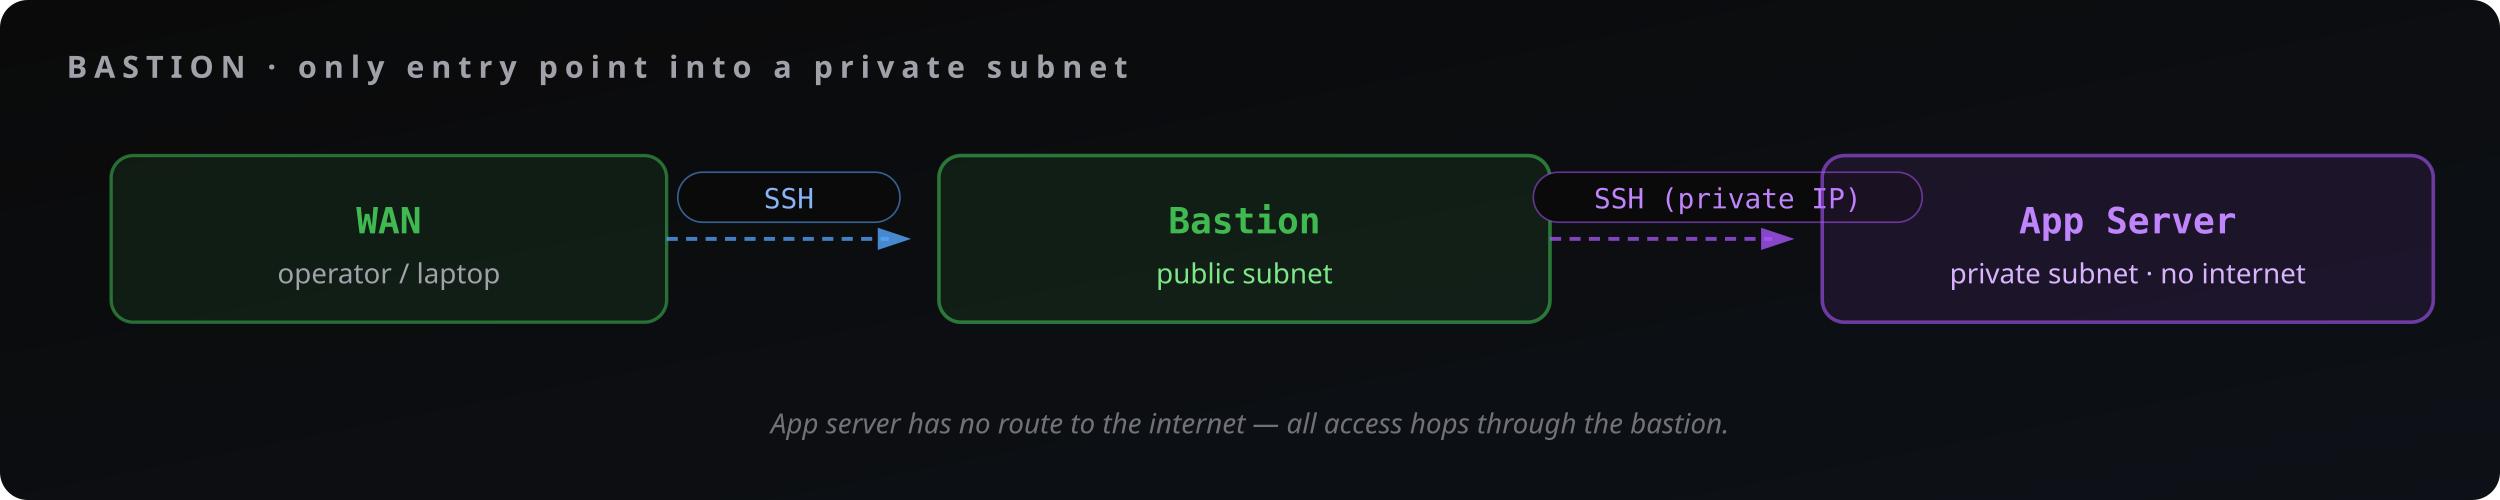
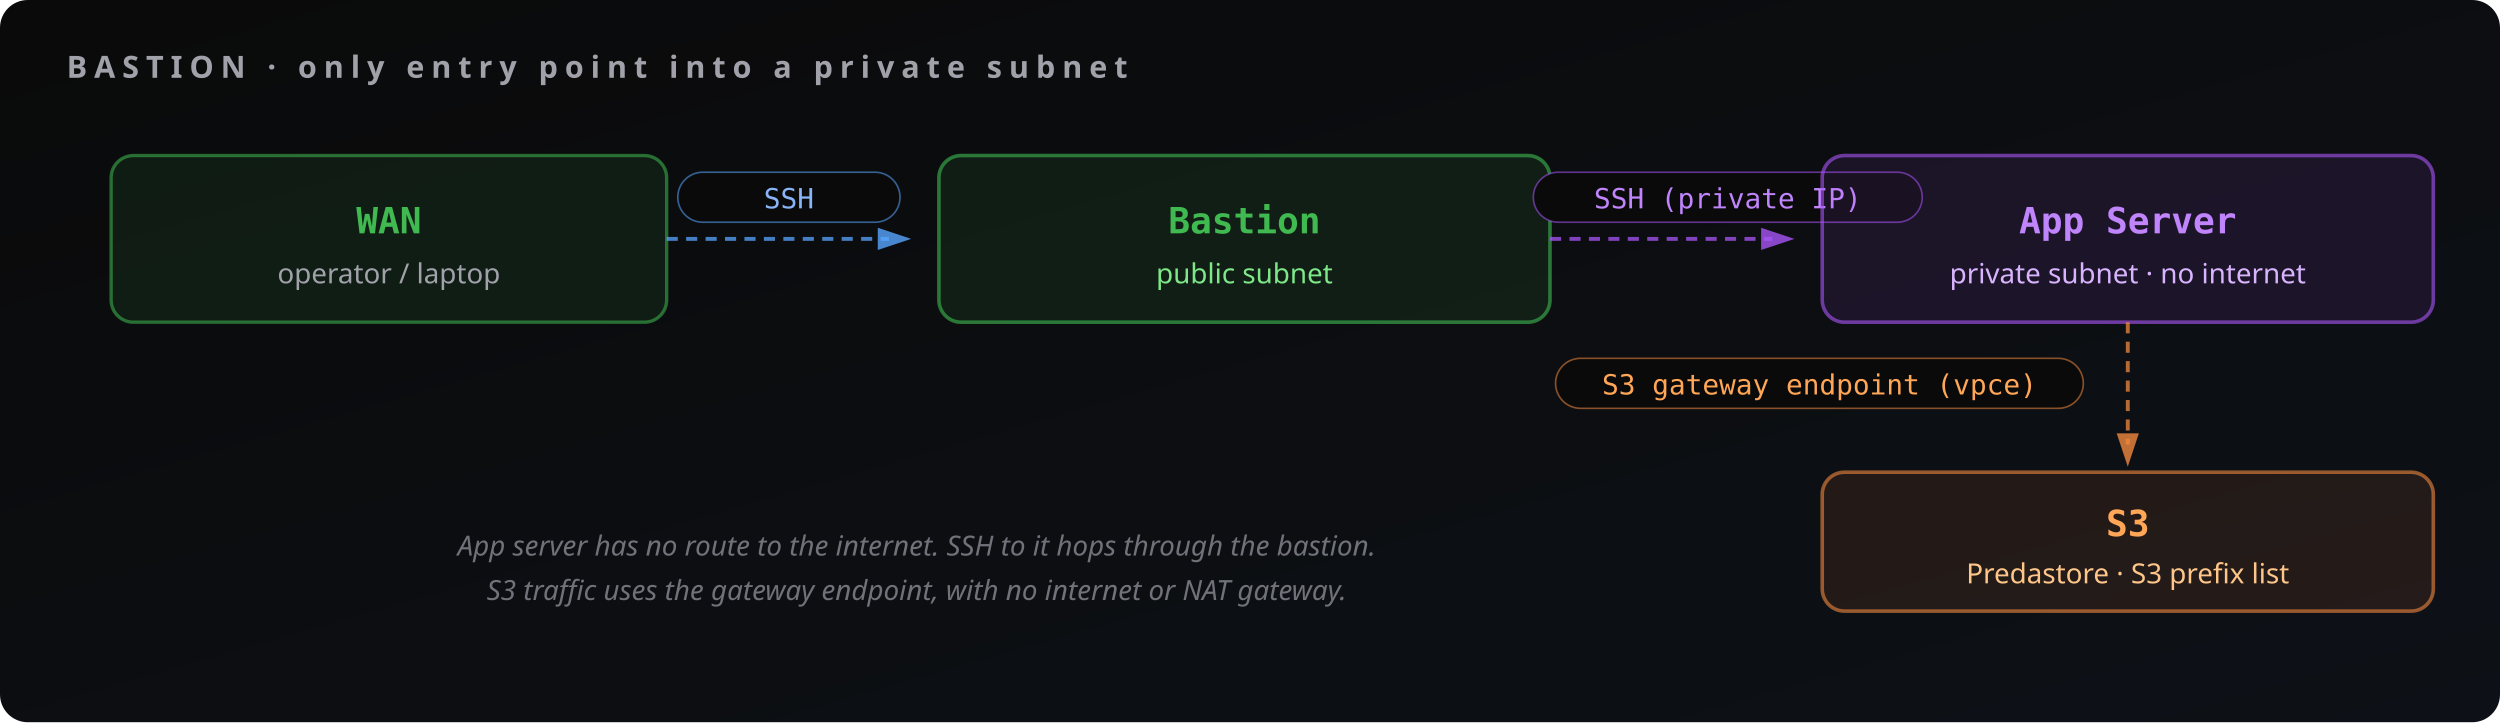
- <svg xmlns="http://www.w3.org/2000/svg" width="900" height="180" viewBox="0 0 900 180">
+ <svg xmlns="http://www.w3.org/2000/svg" width="900" height="260" viewBox="0 0 900 260">
  <defs>
    <linearGradient id="bg" x1="0%" y1="0%" x2="100%" y2="100%">
      <stop offset="0%" style="stop-color:#0a0a0a" />
      <stop offset="100%" style="stop-color:#0d1117" />
    </linearGradient>
  </defs>
-   <rect width="900" height="180" fill="url(#bg)" rx="10" />
+   <rect width="900" height="260" fill="url(#bg)" rx="10" />
  <text x="24" y="28" font-family="'Segoe UI', system-ui, sans-serif" font-size="11" fill="#a1a1aa" letter-spacing="2.5" font-weight="600">BASTION · only entry point into a private subnet</text>
  <g transform="translate(40, 56)">
    <rect width="200" height="60" rx="8" fill="#3fb9501a" stroke="#3fb950" stroke-width="1.2" stroke-opacity="0.55" />
    <text x="100" y="28" font-family="'SF Mono', ui-monospace, monospace" font-size="13" fill="#3fb950" text-anchor="middle" font-weight="700">WAN</text>
    <text x="100" y="46" font-family="'Segoe UI', sans-serif" font-size="10" fill="#a1a1aa" text-anchor="middle">operator / laptop</text>
  </g>
  <line x1="240" y1="86" x2="320" y2="86" stroke="#58a6ff" stroke-width="1.4" stroke-dasharray="4,3" opacity="0.75" />
  <polygon points="316,82 328,86 316,90" fill="#58a6ff" opacity="0.8" />
  <rect x="244" y="62" width="80" height="18" rx="9" fill="#0a0a0a" stroke="#58a6ff" stroke-width="0.6" stroke-opacity="0.55" />
  <text x="284" y="75" font-family="'SF Mono', ui-monospace, monospace" font-size="10" fill="#8ab4f8" text-anchor="middle">SSH</text>
  <g transform="translate(338, 56)">
    <rect width="220" height="60" rx="8" fill="#3fb9501a" stroke="#3fb950" stroke-width="1.3" stroke-opacity="0.6" />
    <text x="110" y="28" font-family="'SF Mono', ui-monospace, monospace" font-size="13" fill="#3fb950" text-anchor="middle" font-weight="700">Bastion</text>
    <text x="110" y="46" font-family="'Segoe UI', sans-serif" font-size="10" fill="#7ee787" text-anchor="middle">public subnet</text>
  </g>
  <line x1="558" y1="86" x2="638" y2="86" stroke="#a855f7" stroke-width="1.4" stroke-dasharray="4,3" opacity="0.75" />
  <polygon points="634,82 646,86 634,90" fill="#a855f7" opacity="0.8" />
  <rect x="552" y="62" width="140" height="18" rx="9" fill="#0a0a0a" stroke="#a855f7" stroke-width="0.6" stroke-opacity="0.55" />
  <text x="622" y="75" font-family="'SF Mono', ui-monospace, monospace" font-size="10" fill="#c084fc" text-anchor="middle">SSH (private IP)</text>
  <g transform="translate(656, 56)">
    <rect width="220" height="60" rx="8" fill="#a855f71a" stroke="#a855f7" stroke-width="1.3" stroke-opacity="0.6" />
    <text x="110" y="28" font-family="'SF Mono', ui-monospace, monospace" font-size="13" fill="#c084fc" text-anchor="middle" font-weight="700">App Server</text>
    <text x="110" y="46" font-family="'Segoe UI', sans-serif" font-size="10" fill="#d8b4fe" text-anchor="middle">private subnet · no internet</text>
  </g>
-   <text x="450" y="156" font-family="'Segoe UI', sans-serif" font-size="10" fill="#71717a" text-anchor="middle" font-style="italic">App server has no route to the internet — all access hops through the bastion.</text>
+   <line x1="766" y1="116" x2="766" y2="160" stroke="#f0883e" stroke-width="1.4" stroke-dasharray="4,3" opacity="0.75" />
+   <polygon points="762,156 766,168 770,156" fill="#f0883e" opacity="0.8" />
+   <rect x="560" y="129" width="190" height="18" rx="9" fill="#0a0a0a" stroke="#f0883e" stroke-width="0.6" stroke-opacity="0.55" />
+   <text x="655" y="142" font-family="'SF Mono', ui-monospace, monospace" font-size="10" fill="#ffa657" text-anchor="middle">S3 gateway endpoint (vpce)</text>
+   <g transform="translate(656, 170)">
+     <rect width="220" height="50" rx="8" fill="#f0883e1a" stroke="#f0883e" stroke-width="1.3" stroke-opacity="0.6" />
+     <text x="110" y="23" font-family="'SF Mono', ui-monospace, monospace" font-size="13" fill="#ffa657" text-anchor="middle" font-weight="700">S3</text>
+     <text x="110" y="40" font-family="'Segoe UI', sans-serif" font-size="10" fill="#ffc68a" text-anchor="middle">Predastore · S3 prefix list</text>
+   </g>
+   <text x="330" y="200" font-family="'Segoe UI', sans-serif" font-size="10" fill="#71717a" text-anchor="middle" font-style="italic">App server has no route to the internet. SSH to it hops through the bastion.</text>
+   <text x="330" y="216" font-family="'Segoe UI', sans-serif" font-size="10" fill="#71717a" text-anchor="middle" font-style="italic">S3 traffic uses the gateway endpoint, with no internet or NAT gateway.</text>
</svg>
